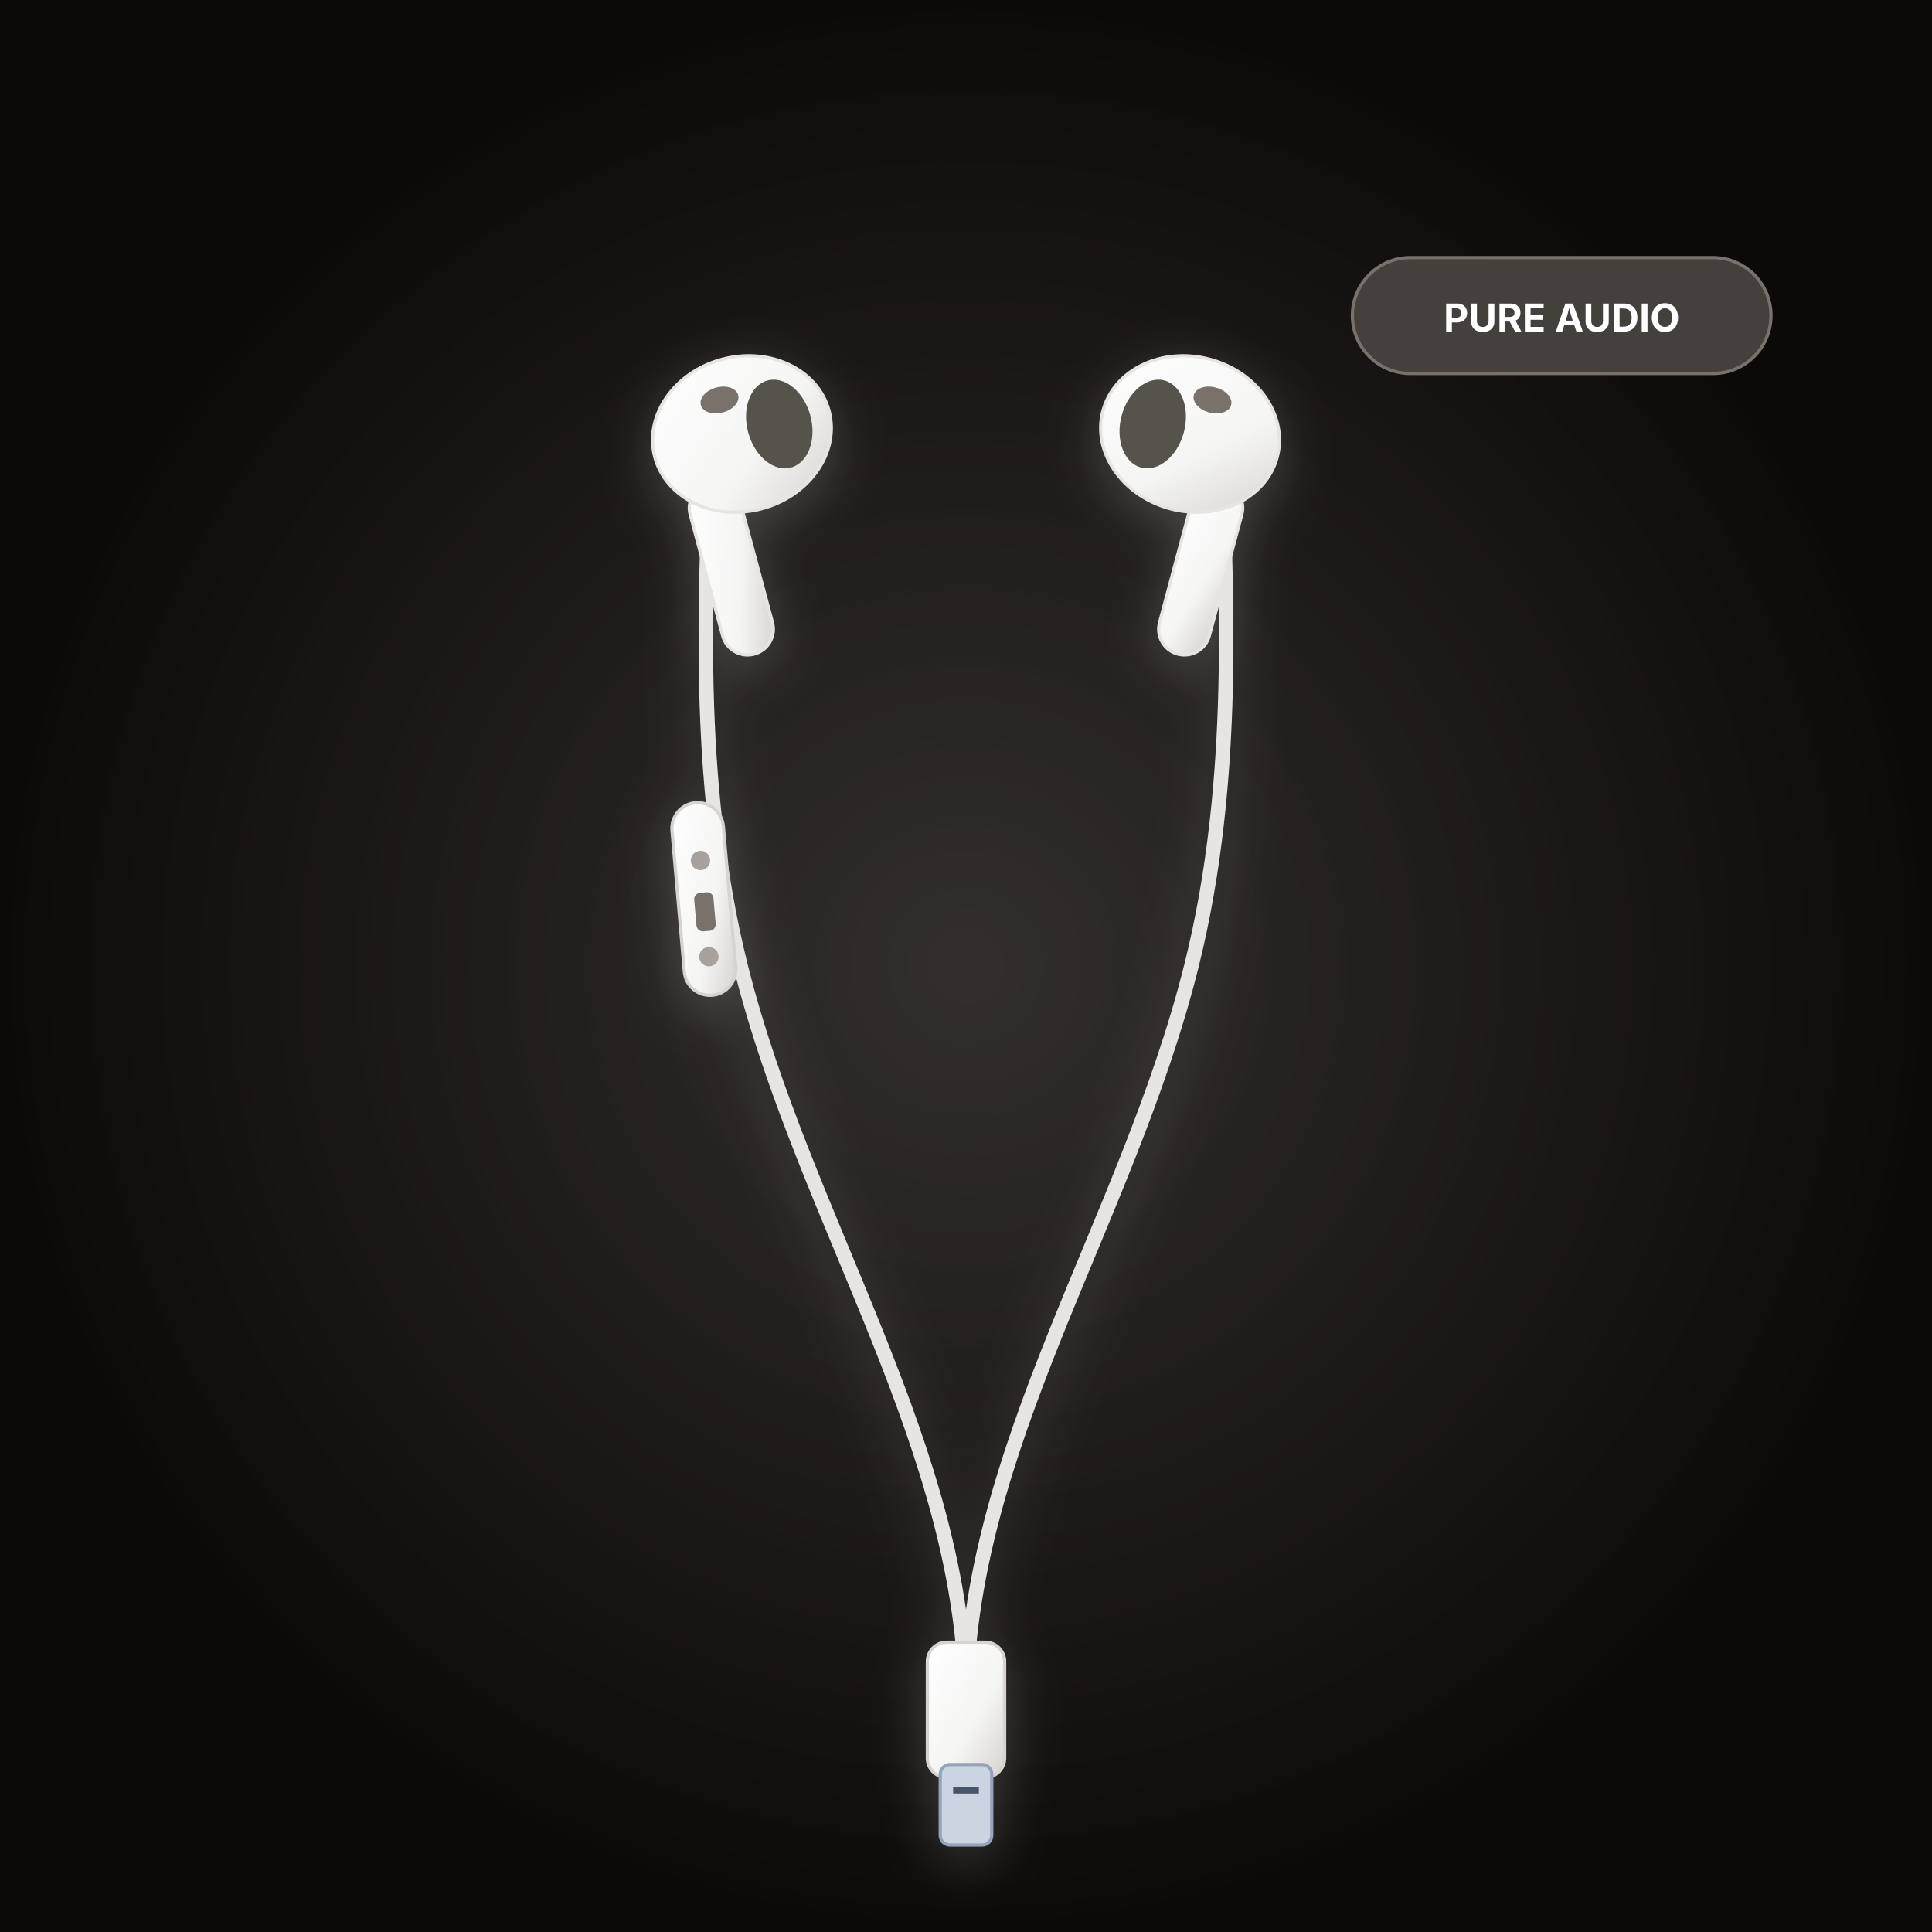
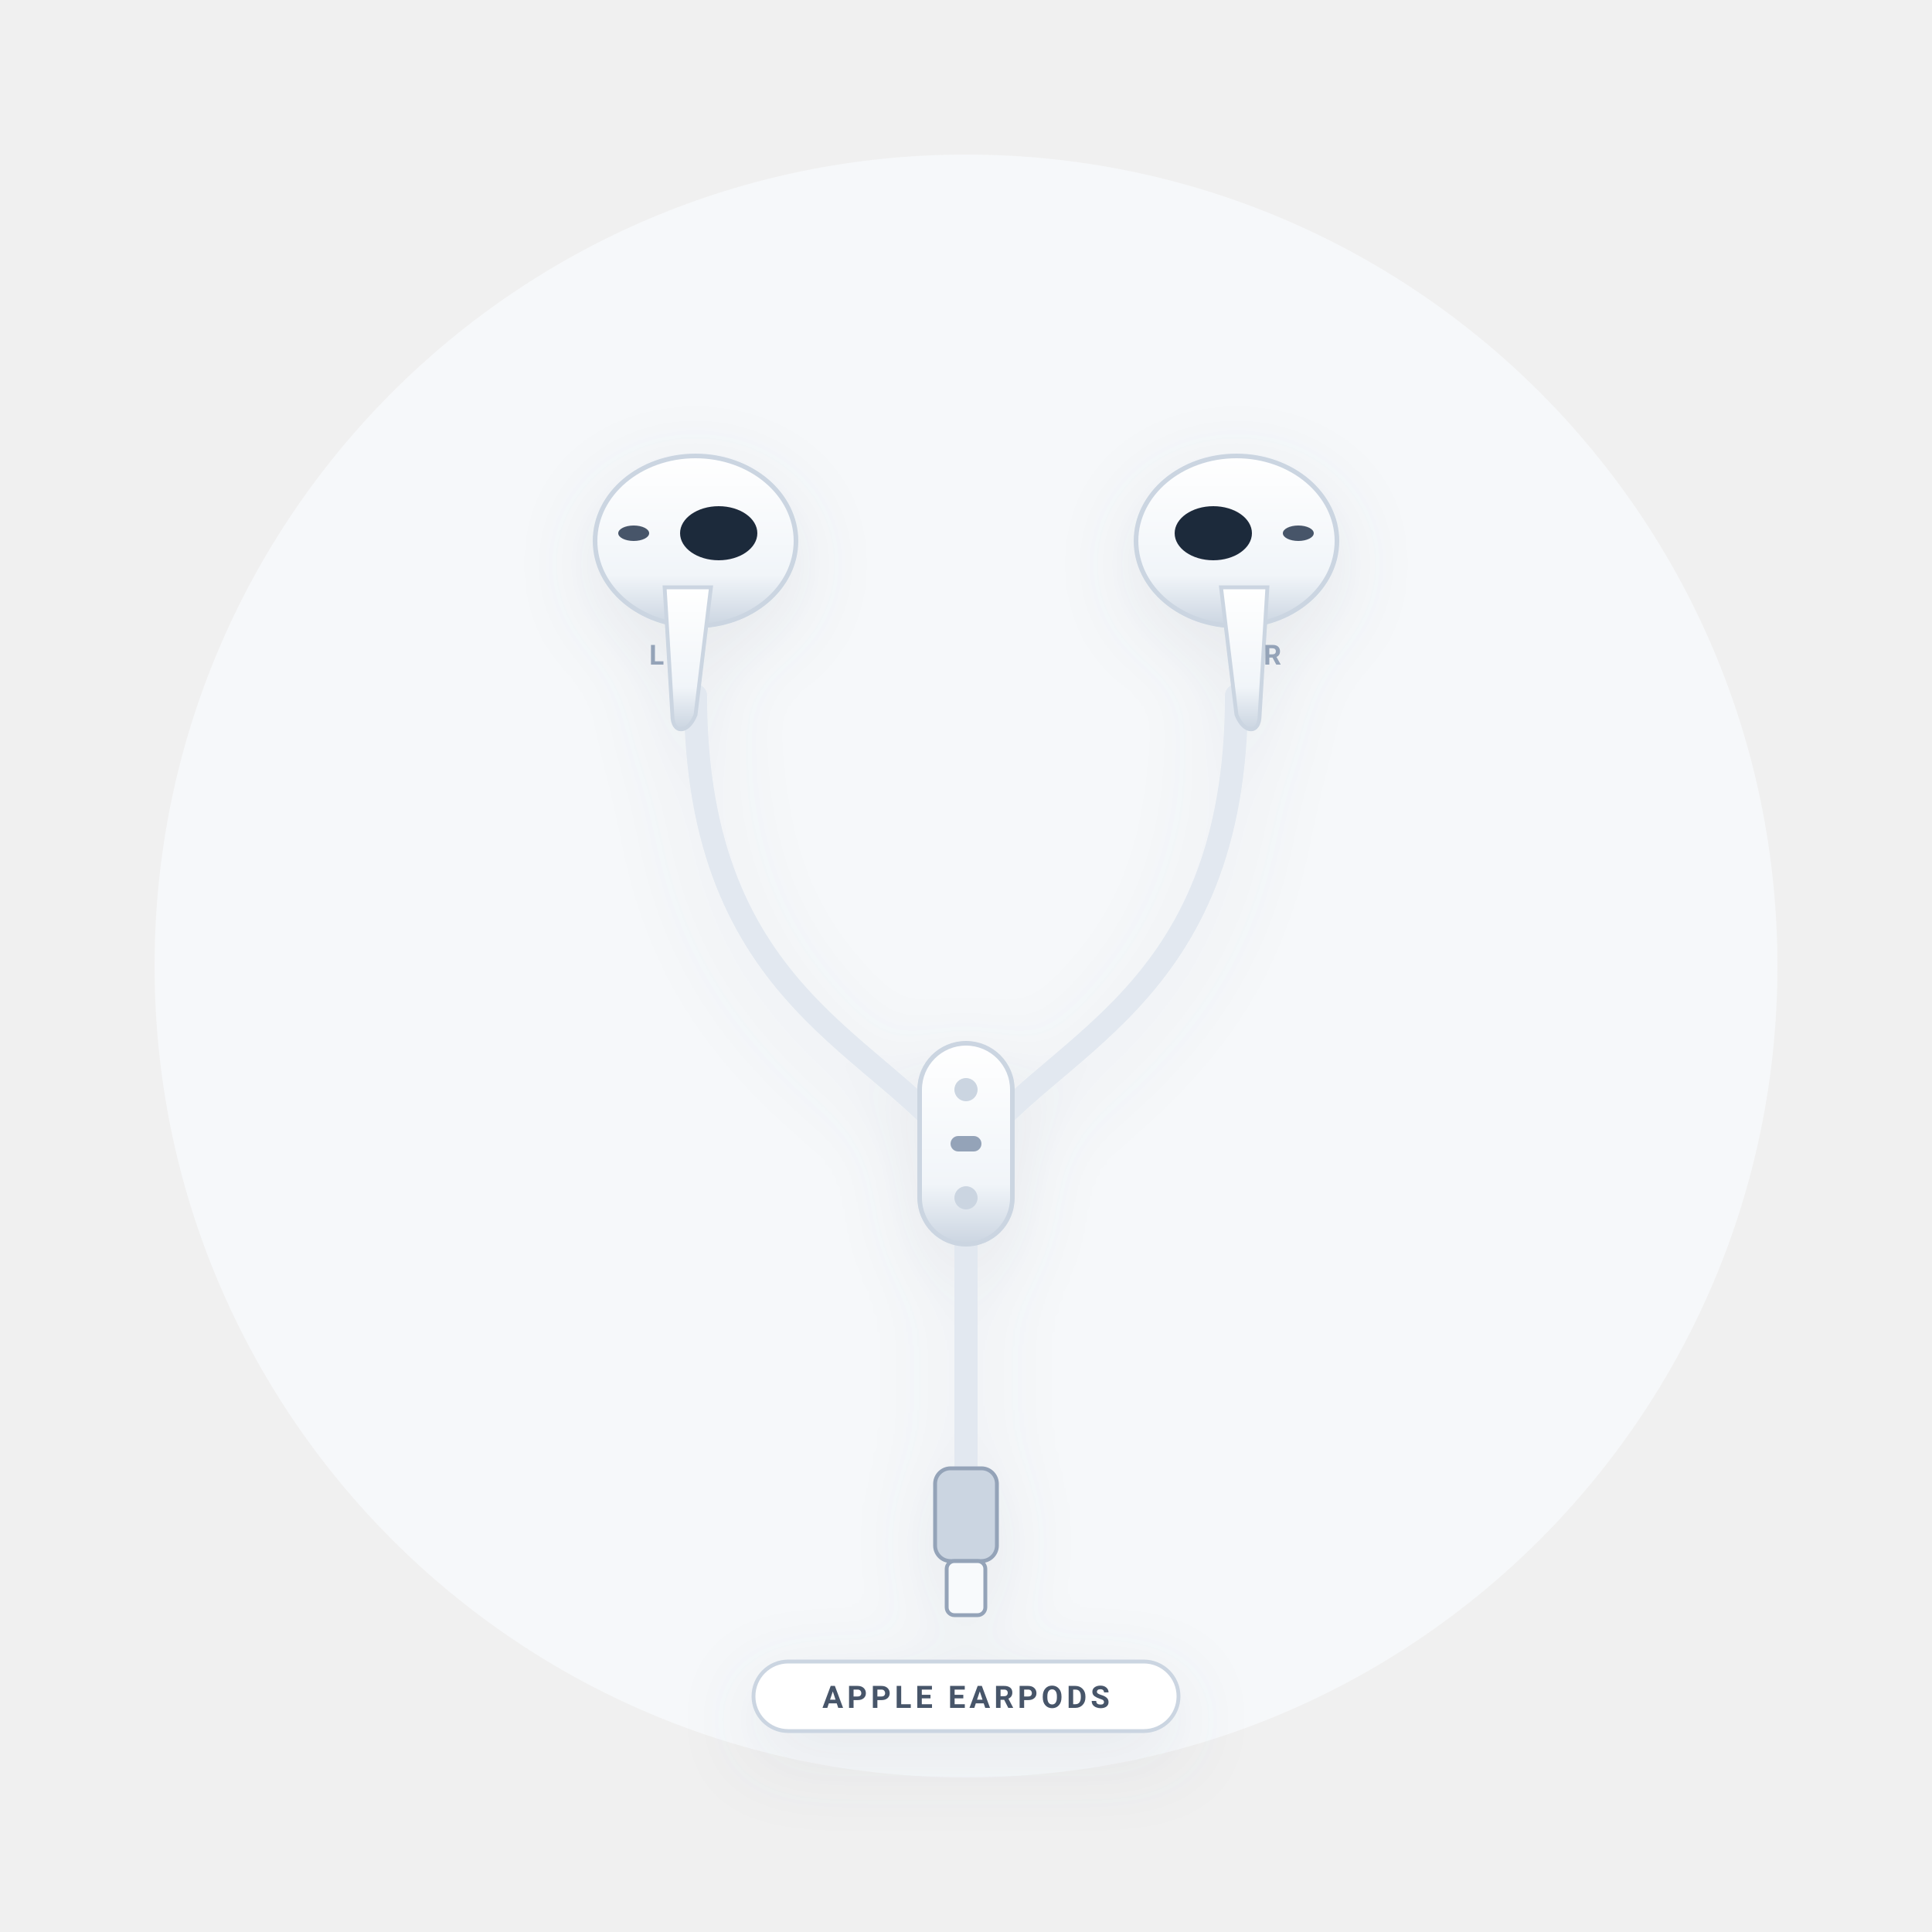
- <svg xmlns="http://www.w3.org/2000/svg" viewBox="0 0 600 600" width="100%" height="100%">
+ <svg xmlns="http://www.w3.org/2000/svg" viewBox="0 0 500 500" width="100%" height="100%">
  <defs>
-     <radialGradient id="earBg" cx="50%" cy="50%" r="50%">
-       <stop offset="0%" stop-color="#1c1917" stop-opacity="0.9" />
-       <stop offset="100%" stop-color="#0c0a09" stop-opacity="1" />
-     </radialGradient>
-     <linearGradient id="earpodWhite" x1="0%" y1="0%" x2="100%" y2="100%">
+     <linearGradient id="earpodGrad" x1="0%" y1="0%" x2="0%" y2="100%">
      <stop offset="0%" stop-color="#ffffff" />
-       <stop offset="60%" stop-color="#f5f5f4" />
-       <stop offset="100%" stop-color="#d6d3d1" />
+       <stop offset="70%" stop-color="#f1f5f9" />
+       <stop offset="100%" stop-color="#cbd5e1" />
    </linearGradient>
-     <filter id="earShadow" x="-20%" y="-20%" width="140%" height="140%">
-       <feDropShadow dx="0" dy="18" stdDeviation="22" flood-color="#000000" flood-opacity="0.8" />
-       <feDropShadow dx="0" dy="4" stdDeviation="8" flood-color="#f5f5f4" flood-opacity="0.2" />
+     <filter id="earpodShadow" x="-20%" y="-10%" width="140%" height="130%">
+       <feDropShadow dx="0" dy="16" stdDeviation="20" flood-color="#0f172a" flood-opacity="0.18" />
+       <feDropShadow dx="0" dy="6" stdDeviation="10" flood-color="#64748b" flood-opacity="0.12" />
    </filter>
  </defs>
-   <rect width="600" height="600" fill="url(#earBg)" />
-   <g filter="url(#earShadow)">
-     <path d="M 300,530 C 300,450 250,380 230,300 C 215,240 220,180 220,150" fill="none" stroke="#e7e5e4" stroke-width="4.5" stroke-linecap="round" />
-     <path d="M 300,530 C 300,450 350,380 370,300 C 385,240 380,180 380,150" fill="none" stroke="#e7e5e4" stroke-width="4.5" stroke-linecap="round" />
-     <g transform="translate(220, 150) rotate(-15)">
-       <rect x="-8" y="0" width="16" height="55" rx="8" fill="url(#earpodWhite)" stroke="#e7e5e4" stroke-width="1" />
-       <ellipse cx="14" cy="-12" rx="28" ry="24" fill="url(#earpodWhite)" stroke="#e7e5e4" stroke-width="1" />
-       <ellipse cx="26" cy="-12" rx="10" ry="14" fill="#57534e" />
-       <ellipse cx="10" cy="-24" rx="6" ry="4" fill="#78716c" />
+   <circle cx="250" cy="250" r="210" fill="#f8fafc" opacity="0.8" />
+   <g filter="url(#earpodShadow)">
+     <path d="M 180,180 C 180,260 230,270 250,300 L 250,380" fill="none" stroke="#e2e8f0" stroke-width="6" stroke-linecap="round" />
+     <path d="M 320,180 C 320,260 270,270 250,300" fill="none" stroke="#e2e8f0" stroke-width="6" stroke-linecap="round" />
+     <g transform="translate(180, 140)">
+       <ellipse cx="0" cy="0" rx="26" ry="22" fill="url(#earpodGrad)" stroke="#cbd5e1" stroke-width="1.2" />
+       <ellipse cx="6" cy="-2" rx="10" ry="7" fill="#1e293b" />
+       <ellipse cx="-16" cy="-2" rx="4" ry="2" fill="#475569" />
+       <path d="M -8,12 L -6,45 C -6,50 -2,50 0,45 L 4,12 Z" fill="url(#earpodGrad)" stroke="#cbd5e1" stroke-width="1" />
+       <text x="-12" y="32" font-family="-apple-system, sans-serif" font-size="7" font-weight="700" fill="#94a3b8">L</text>
    </g>
-     <g transform="translate(380, 150) rotate(15)">
-       <rect x="-8" y="0" width="16" height="55" rx="8" fill="url(#earpodWhite)" stroke="#e7e5e4" stroke-width="1" />
-       <ellipse cx="-14" cy="-12" rx="28" ry="24" fill="url(#earpodWhite)" stroke="#e7e5e4" stroke-width="1" />
-       <ellipse cx="-26" cy="-12" rx="10" ry="14" fill="#57534e" />
-       <ellipse cx="-10" cy="-24" rx="6" ry="4" fill="#78716c" />
+     <g transform="translate(320, 140)">
+       <ellipse cx="0" cy="0" rx="26" ry="22" fill="url(#earpodGrad)" stroke="#cbd5e1" stroke-width="1.2" />
+       <ellipse cx="-6" cy="-2" rx="10" ry="7" fill="#1e293b" />
+       <ellipse cx="16" cy="-2" rx="4" ry="2" fill="#475569" />
+       <path d="M 8,12 L 6,45 C 6,50 2,50 0,45 L -4,12 Z" fill="url(#earpodGrad)" stroke="#cbd5e1" stroke-width="1" />
+       <text x="7" y="32" font-family="-apple-system, sans-serif" font-size="7" font-weight="700" fill="#94a3b8">R</text>
    </g>
-     <g transform="translate(208, 250) rotate(-5)">
-       <rect x="0" y="0" width="16" height="60" rx="8" fill="url(#earpodWhite)" stroke="#d6d3d1" stroke-width="1" />
-       <circle cx="8" cy="18" r="3" fill="#a8a29e" />
-       <rect x="5" y="28" width="6" height="12" rx="2" fill="#78716c" />
-       <circle cx="8" cy="48" r="3" fill="#a8a29e" />
-     </g>
-     <g transform="translate(288, 510)">
-       <rect x="0" y="0" width="24" height="42" rx="6" fill="url(#earpodWhite)" stroke="#d6d3d1" stroke-width="1" />
-       <rect x="4" y="38" width="16" height="25" rx="3" fill="#cbd5e1" stroke="#94a3b8" stroke-width="1" />
-       <line x1="8" y1="46" x2="16" y2="46" stroke="#475569" stroke-width="2" />
-     </g>
-   </g>
-   <g transform="translate(420, 80)">
-     <rect width="130" height="36" rx="18" fill="#44403c" stroke="#78716c" stroke-width="1" />
-     <text x="65" y="23" font-family="Inter, sans-serif" font-size="12" font-weight="bold" fill="#ffffff" text-anchor="middle">PURE AUDIO</text>
+     <rect x="238" y="270" width="24" height="52" rx="12" fill="url(#earpodGrad)" stroke="#cbd5e1" stroke-width="1.2" />
+     <circle cx="250" cy="282" r="3" fill="#cbd5e1" />
+     <rect x="246" y="294" width="8" height="4" rx="2" fill="#94a3b8" />
+     <circle cx="250" cy="310" r="3" fill="#cbd5e1" />
+     <rect x="242" y="380" width="16" height="24" rx="4" fill="#cbd5e1" stroke="#94a3b8" stroke-width="1" />
+     <rect x="245" y="404" width="10" height="14" rx="2" fill="#f8fafc" stroke="#94a3b8" stroke-width="1" />
+     <rect x="195" y="430" width="110" height="18" rx="9" fill="#ffffff" stroke="#cbd5e1" stroke-width="1" />
+     <text x="250" y="442" font-family="-apple-system, BlinkMacSystemFont, 'Segoe UI', Roboto, sans-serif" font-size="8" font-weight="700" fill="#475569" text-anchor="middle" letter-spacing="1">APPLE EARPODS</text>
  </g>
</svg>
